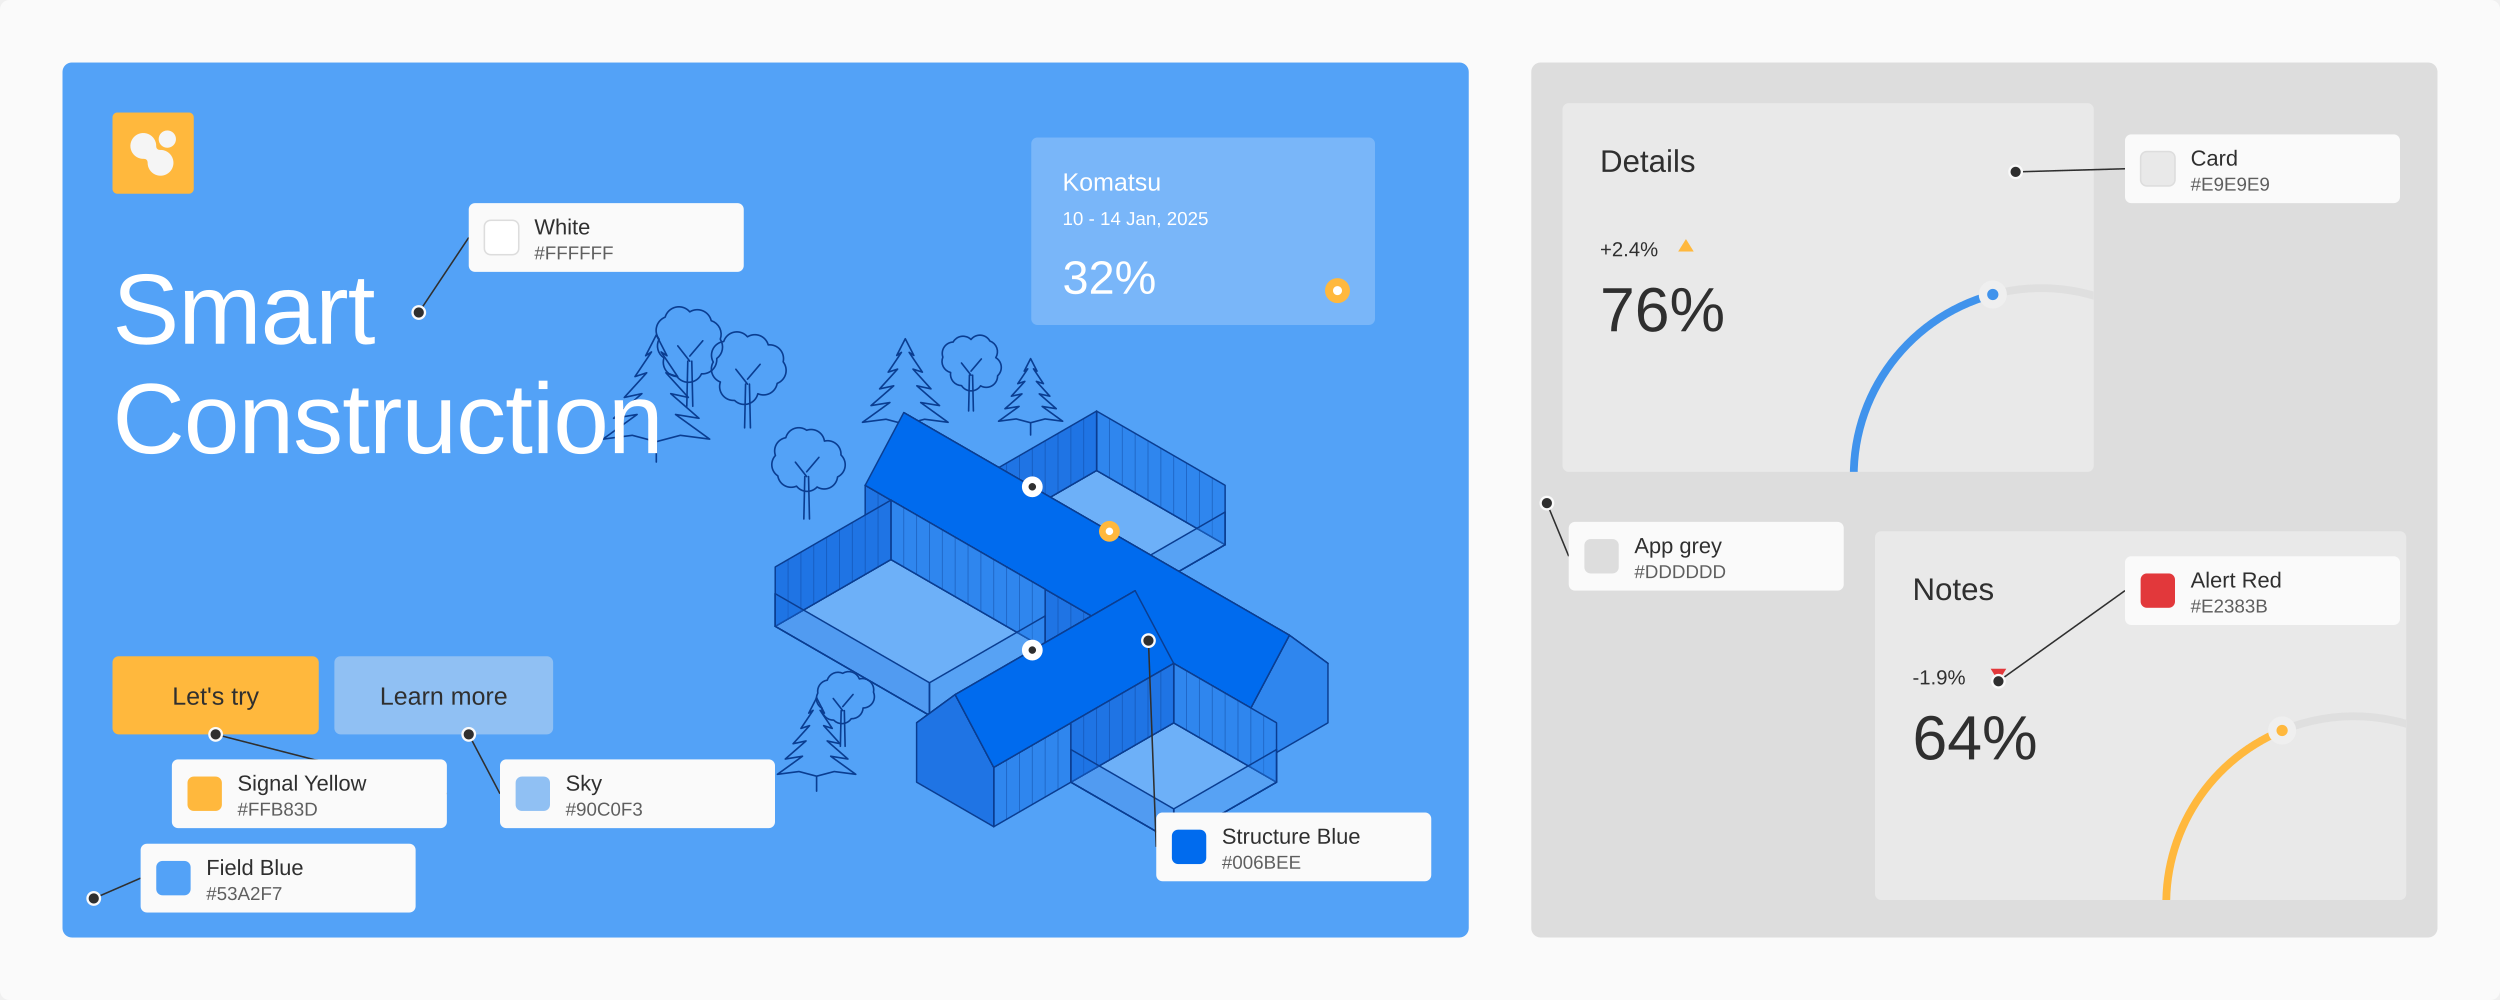
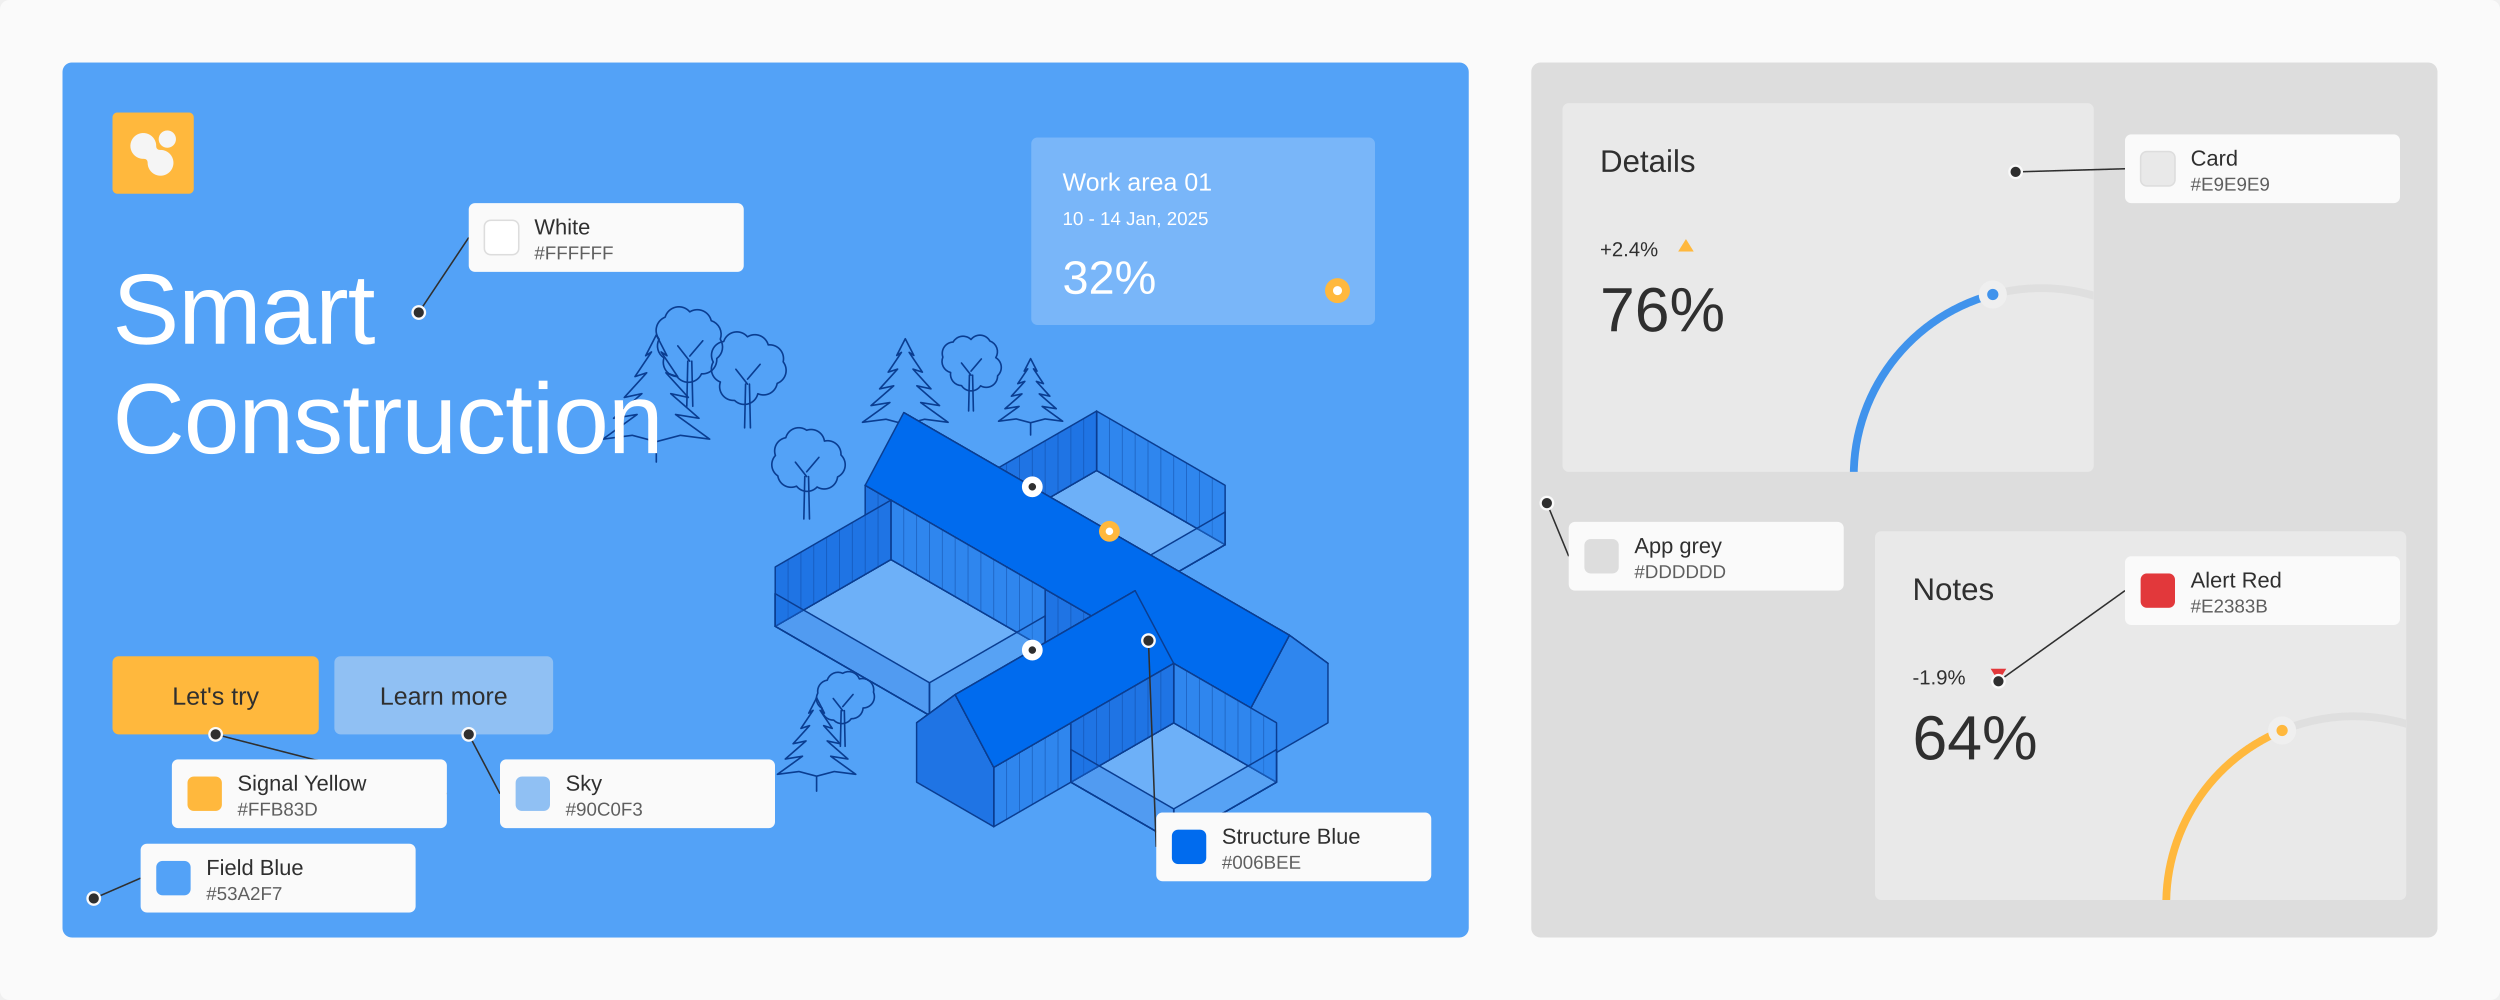
<svg xmlns="http://www.w3.org/2000/svg" viewBox="0 0 1600 640" data-export="color-in-use" role="img" aria-label="Colour in use: the landing hero on Field Blue and two app cards on the grey app background, each colour named with its hex" style="color:rgb(47, 47, 47);fill:rgb(0, 0, 0);stroke:none;stroke-width:1px;" width="1600" height="640">
  <rect width="1600" height="640" rx="6" fill="#FAFAFA" style="color:rgb(47, 47, 47);fill:rgb(250, 250, 250);stroke:none;stroke-width:1px;" />
  <g style="color:rgb(47, 47, 47);fill:rgb(0, 0, 0);stroke:none;stroke-width:1px;">
    <rect x="40" y="40" width="900" height="560" rx="6" fill="#53A2F7" style="color:rgb(47, 47, 47);fill:rgb(83, 162, 247);stroke:none;stroke-width:1px;" />
    <g transform="translate(420 170) scale(0.95)" style="color:rgb(47, 47, 47);fill:rgb(0, 0, 0);stroke:none;stroke-width:1px;">
      <g transform="translate(0 0)" opacity="1" style="color:rgb(47, 47, 47);fill:rgb(0, 0, 0);stroke:none;stroke-width:1px;">
        <path transform="translate(22.59 94.73)" d="M0 -63.59A9.63 9.63 0 0 1 14.44 -57.64A9.63 9.63 0 0 1 20.54 -45.15A9.63 9.63 0 0 1 18.17 -32.16A9.63 9.63 0 0 1 7.9 -21.84A9.63 9.63 0 0 1 -8.63 -20A9.63 9.63 0 0 1 -17.38 -32.58A9.63 9.63 0 0 1 -20.66 -45.16A9.63 9.63 0 0 1 -16.6 -60.01A9.63 9.63 0 0 1 0 -63.59M-2.02 0L-1.35 -30.35M2.02 0L1.35 -30.35M0 -30.35L-8.09 -40.67M0 -33.79L8.77 -44.11" fill="none" stroke="#0A3D91" stroke-width="1.1" stroke-linejoin="round" stroke-linecap="round" style="color:rgb(47, 47, 47);fill:none;stroke:rgb(10, 61, 145);stroke-width:1.1px;stroke-linecap:round;stroke-linejoin:round;" />
        <path transform="translate(212.05 97.88)" d="M0 -48.11A7.64 7.64 0 0 1 12.7 -47.1A7.64 7.64 0 0 1 16.68 -35.88A7.64 7.64 0 0 1 17.9 -23.67A7.64 7.64 0 0 1 6.44 -16.9A7.64 7.64 0 0 1 -6.38 -17.05A7.64 7.64 0 0 1 -13.74 -25.88A7.64 7.64 0 0 1 -18.95 -36.25A7.64 7.64 0 0 1 -12.05 -46.39A7.64 7.64 0 0 1 0 -48.11M-1.61 0L-1.07 -24.08M1.61 0L1.07 -24.08M0 -24.08L-6.42 -32.27M0 -26.81L6.96 -35" fill="none" stroke="#0A3D91" stroke-width="1.1" stroke-linejoin="round" stroke-linecap="round" style="color:rgb(47, 47, 47);fill:none;stroke:rgb(10, 61, 145);stroke-width:1.1px;stroke-linecap:round;stroke-linejoin:round;" />
        <path transform="translate(61.48 109.28)" d="M0 -61.32A9.34 9.34 0 0 1 13.96 -55.88A9.34 9.34 0 0 1 24.02 -44.47A9.34 9.34 0 0 1 19.99 -29.96A9.34 9.34 0 0 1 6.96 -22.98A9.34 9.34 0 0 1 -8.74 -18.49A9.34 9.34 0 0 1 -18.27 -30.87A9.34 9.34 0 0 1 -23.07 -44.32A9.34 9.34 0 0 1 -16.04 -58.16A9.34 9.34 0 0 1 0 -61.32M-1.96 0L-1.31 -29.45M1.96 0L1.31 -29.45M0 -29.45L-7.85 -39.46M0 -32.79L8.51 -42.8" fill="none" stroke="#0A3D91" stroke-width="1.1" stroke-linejoin="round" stroke-linecap="round" style="color:rgb(47, 47, 47);fill:none;stroke:rgb(10, 61, 145);stroke-width:1.1px;stroke-linecap:round;stroke-linejoin:round;" />
        <path transform="translate(252.2 114.08)" d="M0 -8.23L-9.72 -10.8L-21.6 -9.26L-7.78 -19.23L-17.28 -17.69L-5.83 -27.67L-12.96 -26.13L-3.89 -36.1L-8.64 -34.56L-1.94 -44.54L-4.32 -43L0 -51.43L4.32 -43L1.94 -44.54L8.64 -34.56L3.89 -36.1L12.96 -26.13L5.83 -27.67L17.28 -17.69L7.78 -19.23L21.6 -9.26L9.72 -10.8L0 -8.23M0 -8.23L0 0" fill="none" stroke="#0A3D91" stroke-width="1.1" stroke-linejoin="round" stroke-linecap="round" style="color:rgb(47, 47, 47);fill:none;stroke:rgb(10, 61, 145);stroke-width:1.1px;stroke-linecap:round;stroke-linejoin:round;" />
        <path transform="translate(167.77 117.91)" d="M0 -10.99L-12.98 -14.42L-28.84 -12.36L-10.38 -25.68L-23.07 -23.62L-7.79 -36.94L-17.3 -34.88L-5.19 -48.2L-11.53 -46.14L-2.6 -59.46L-5.77 -57.4L0 -68.66L5.77 -57.4L2.6 -59.46L11.53 -46.14L5.19 -48.2L17.3 -34.88L7.79 -36.94L23.07 -23.62L10.38 -25.68L28.84 -12.36L12.98 -14.42L0 -10.99M0 -10.99L0 0" fill="none" stroke="#0A3D91" stroke-width="1.1" stroke-linejoin="round" stroke-linecap="round" style="color:rgb(47, 47, 47);fill:none;stroke:rgb(10, 61, 145);stroke-width:1.1px;stroke-linecap:round;stroke-linejoin:round;" />
        <path transform="translate(0.04 132.3)" d="M0 -13.7L-16.18 -17.98L-35.96 -15.41L-12.95 -32.02L-28.77 -29.45L-9.71 -46.06L-21.58 -43.49L-6.47 -60.11L-14.38 -57.54L-3.24 -74.15L-7.19 -71.58L0 -85.62L7.19 -71.58L3.24 -74.15L14.38 -57.54L6.47 -60.11L21.58 -43.49L9.71 -46.06L28.77 -29.45L12.95 -32.02L35.96 -15.41L16.18 -17.98L0 -13.7M0 -13.7L0 0" fill="none" stroke="#0A3D91" stroke-width="1.1" stroke-linejoin="round" stroke-linecap="round" style="color:rgb(47, 47, 47);fill:none;stroke:rgb(10, 61, 145);stroke-width:1.1px;stroke-linecap:round;stroke-linejoin:round;" />
        <path transform="translate(101.33 170.66)" d="M0 -59.75A9.06 9.06 0 0 1 11.97 -52.46A9.06 9.06 0 0 1 23.11 -43.08A9.06 9.06 0 0 1 20.81 -28.28A9.06 9.06 0 0 1 7.04 -21.53A9.06 9.06 0 0 1 -6.82 -22.09A9.06 9.06 0 0 1 -19.43 -29.01A9.06 9.06 0 0 1 -21.04 -42.75A9.06 9.06 0 0 1 -14.05 -54.73A9.06 9.06 0 0 1 0 -59.75M-1.9 0L-1.27 -28.55M1.9 0L1.27 -28.55M0 -28.55L-7.61 -38.25M0 -31.78L8.25 -41.49" fill="none" stroke="#0A3D91" stroke-width="1.1" stroke-linejoin="round" stroke-linecap="round" style="color:rgb(47, 47, 47);fill:none;stroke:rgb(10, 61, 145);stroke-width:1.1px;stroke-linecap:round;stroke-linejoin:round;" />
        <path transform="translate(125.64 323.81)" d="M0 -49.15A7.62 7.62 0 0 1 11.2 -45.36A7.62 7.62 0 0 1 20.7 -36.44A7.62 7.62 0 0 1 13.7 -25.8A7.62 7.62 0 0 1 5.74 -18.58A7.62 7.62 0 0 1 -6.11 -17.64A7.62 7.62 0 0 1 -14.03 -25.63A7.62 7.62 0 0 1 -16.81 -35.81A7.62 7.62 0 0 1 -10.45 -44.54A7.62 7.62 0 0 1 0 -49.15M-1.6 0L-1.07 -24.01M1.6 0L1.07 -24.01M0 -24.01L-6.4 -32.18M0 -26.73L6.94 -34.9" fill="none" stroke="#0A3D91" stroke-width="1.1" stroke-linejoin="round" stroke-linecap="round" style="color:rgb(47, 47, 47);fill:none;stroke:rgb(10, 61, 145);stroke-width:1.1px;stroke-linecap:round;stroke-linejoin:round;" />
        <path transform="translate(108.02 354.01)" d="M0 -10.05L-11.87 -13.19L-26.39 -11.31L-9.5 -23.5L-21.11 -21.61L-7.12 -33.8L-15.83 -31.92L-4.75 -44.11L-10.56 -42.22L-2.37 -54.41L-5.28 -52.53L0 -62.83L5.28 -52.53L2.37 -54.41L10.56 -42.22L4.75 -44.11L15.83 -31.92L7.12 -33.8L21.11 -21.61L9.5 -23.5L26.39 -11.31L11.87 -13.19L0 -10.05M0 -10.05L0 0" fill="none" stroke="#0A3D91" stroke-width="1.1" stroke-linejoin="round" stroke-linecap="round" style="color:rgb(47, 47, 47);fill:none;stroke:rgb(10, 61, 145);stroke-width:1.1px;stroke-linecap:round;stroke-linejoin:round;" />
      </g>
      <g transform="translate(262 118)" style="color:rgb(47, 47, 47);fill:rgb(0, 0, 0);stroke:none;stroke-width:1px;">
        <g style="color:rgb(47, 47, 47);fill:rgb(0, 0, 0);stroke:none;stroke-width:1px;">
          <path d="M34.64 20L121.24 70L51.96 110L-34.64 60Z" fill="#6DB0F8" stroke="#0A3D91" stroke-width="1" stroke-linejoin="round" style="color:rgb(47, 47, 47);fill:rgb(109, 176, 248);stroke:rgb(10, 61, 145);stroke-width:1px;stroke-linejoin:round;" />
          <path d="M34.64 20L121.24 70L121.24 30L34.64 -20Z" fill="#2F86EE" stroke="#0A3D91" stroke-width="1" stroke-linejoin="round" style="color:rgb(47, 47, 47);fill:rgb(47, 134, 238);stroke:rgb(10, 61, 145);stroke-width:1px;stroke-linejoin:round;" />
          <path d="M34.64 20L-34.64 60L-34.64 20L34.64 -20Z" fill="#1F74E4" stroke="#0A3D91" stroke-width="1" stroke-linejoin="round" style="color:rgb(47, 47, 47);fill:rgb(31, 116, 228);stroke:rgb(10, 61, 145);stroke-width:1px;stroke-linejoin:round;" />
          <path d="M43.3 25L43.3 -15M51.96 30L51.96 -10M60.62 35L60.62 -5M69.28 40L69.28 0M77.94 45L77.94 5M86.6 50L86.6 10M95.26 55L95.26 15M103.92 60L103.92 20M112.58 65L112.58 25M25.98 25L25.98 -15M17.32 30L17.32 -10M8.66 35L8.66 -5M0 40L0 0M-8.66 45L-8.66 5M-17.32 50L-17.32 10M-25.98 55L-25.98 15" stroke="#0A3D91" stroke-width="0.6" opacity="0.45" fill="none" style="color:rgb(47, 47, 47);fill:none;stroke:rgb(10, 61, 145);stroke-width:0.6px;opacity:0.45;" />
          <path d="M121.24 70L51.96 110L51.96 88L121.24 48Z" fill="#2F86EE" fill-opacity="0.35" stroke="#0A3D91" stroke-width="1" stroke-linejoin="round" style="color:rgb(47, 47, 47);fill:rgb(47, 134, 238);fill-opacity:0.35;stroke:rgb(10, 61, 145);stroke-width:1px;stroke-linejoin:round;" />
          <path d="M-34.64 60L51.96 110L51.96 88L-34.64 38Z" fill="#1F74E4" fill-opacity="0.35" stroke="#0A3D91" stroke-width="1" stroke-linejoin="round" style="color:rgb(47, 47, 47);fill:rgb(31, 116, 228);fill-opacity:0.35;stroke:rgb(10, 61, 145);stroke-width:1px;stroke-linejoin:round;" />
        </g>
        <g style="color:rgb(47, 47, 47);fill:rgb(0, 0, 0);stroke:none;stroke-width:1px;">
          <path d="M-69.28 0L190.52 150L164.54 131L-95.26 -19Z" fill="#0A5ED0" stroke="#0A3D91" stroke-width="1" stroke-linejoin="round" style="color:rgb(47, 47, 47);fill:rgb(10, 94, 208);stroke:rgb(10, 61, 145);stroke-width:1px;stroke-linejoin:round;" />
          <path d="M-121.24 70L138.56 220L138.56 180L-121.24 30Z" fill="#1F74E4" stroke="#0A3D91" stroke-width="1" stroke-linejoin="round" style="color:rgb(47, 47, 47);fill:rgb(31, 116, 228);stroke:rgb(10, 61, 145);stroke-width:1px;stroke-linejoin:round;" />
          <path d="M-112.58 75L-112.58 35M-103.92 80L-103.92 40M-95.26 85L-95.26 45M-86.6 90L-86.6 50M-77.94 95L-77.94 55M-69.28 100L-69.28 60M-60.62 105L-60.62 65M-51.96 110L-51.96 70M-43.3 115L-43.3 75M-34.64 120L-34.64 80M-25.98 125L-25.98 85M-17.32 130L-17.32 90M-8.66 135L-8.66 95M0 140L0 100M8.66 145L8.66 105M17.32 150L17.32 110M25.98 155L25.98 115M34.64 160L34.64 120M43.3 165L43.3 125M51.96 170L51.96 130M60.62 175L60.62 135M69.28 180L69.28 140M77.94 185L77.94 145M86.6 190L86.6 150M95.26 195L95.26 155M103.92 200L103.92 160M112.58 205L112.58 165M121.24 210L121.24 170M129.9 215L129.9 175" stroke="#0A3D91" stroke-width="0.6" opacity="0.45" fill="none" style="color:rgb(47, 47, 47);fill:none;stroke:rgb(10, 61, 145);stroke-width:0.6px;opacity:0.45;" />
          <path d="M190.52 190L138.56 220L138.56 180L164.54 131L190.52 150Z" fill="#2F86EE" stroke="#0A3D91" stroke-width="1" stroke-linejoin="round" style="color:rgb(47, 47, 47);fill:rgb(47, 134, 238);stroke:rgb(10, 61, 145);stroke-width:1px;stroke-linejoin:round;" />
          <path d="M-121.24 30L138.56 180L164.54 131L-95.26 -19Z" fill="#006BEE" stroke="#0A3D91" stroke-width="1" stroke-linejoin="round" style="color:rgb(47, 47, 47);fill:rgb(0, 107, 238);stroke:rgb(10, 61, 145);stroke-width:1px;stroke-linejoin:round;" />
        </g>
        <g style="color:rgb(47, 47, 47);fill:rgb(0, 0, 0);stroke:none;stroke-width:1px;">
          <path d="M-103.92 80L0 140L-77.94 185L-181.86 125Z" fill="#6DB0F8" stroke="#0A3D91" stroke-width="1" stroke-linejoin="round" style="color:rgb(47, 47, 47);fill:rgb(109, 176, 248);stroke:rgb(10, 61, 145);stroke-width:1px;stroke-linejoin:round;" />
          <path d="M-103.92 80L0 140L0 100L-103.92 40Z" fill="#2F86EE" stroke="#0A3D91" stroke-width="1" stroke-linejoin="round" style="color:rgb(47, 47, 47);fill:rgb(47, 134, 238);stroke:rgb(10, 61, 145);stroke-width:1px;stroke-linejoin:round;" />
          <path d="M-103.92 80L-181.86 125L-181.86 85L-103.92 40Z" fill="#1F74E4" stroke="#0A3D91" stroke-width="1" stroke-linejoin="round" style="color:rgb(47, 47, 47);fill:rgb(31, 116, 228);stroke:rgb(10, 61, 145);stroke-width:1px;stroke-linejoin:round;" />
          <path d="M-95.26 85L-95.26 45M-86.6 90L-86.6 50M-77.94 95L-77.94 55M-69.28 100L-69.28 60M-60.62 105L-60.62 65M-51.96 110L-51.96 70M-43.3 115L-43.3 75M-34.64 120L-34.64 80M-25.98 125L-25.98 85M-17.32 130L-17.32 90M-8.66 135L-8.66 95M-112.58 85L-112.58 45M-121.24 90L-121.24 50M-129.9 95L-129.9 55M-138.56 100L-138.56 60M-147.22 105L-147.22 65M-155.88 110L-155.88 70M-164.54 115L-164.54 75M-173.2 120L-173.2 80" stroke="#0A3D91" stroke-width="0.6" opacity="0.45" fill="none" style="color:rgb(47, 47, 47);fill:none;stroke:rgb(10, 61, 145);stroke-width:0.6px;opacity:0.45;" />
          <path d="M0 140L-77.94 185L-77.94 163L0 118Z" fill="#2F86EE" fill-opacity="0.35" stroke="#0A3D91" stroke-width="1" stroke-linejoin="round" style="color:rgb(47, 47, 47);fill:rgb(47, 134, 238);fill-opacity:0.35;stroke:rgb(10, 61, 145);stroke-width:1px;stroke-linejoin:round;" />
          <path d="M-181.86 125L-77.94 185L-77.94 163L-181.86 103Z" fill="#1F74E4" fill-opacity="0.35" stroke="#0A3D91" stroke-width="1" stroke-linejoin="round" style="color:rgb(47, 47, 47);fill:rgb(31, 116, 228);fill-opacity:0.35;stroke:rgb(10, 61, 145);stroke-width:1px;stroke-linejoin:round;" />
        </g>
        <g style="color:rgb(47, 47, 47);fill:rgb(0, 0, 0);stroke:none;stroke-width:1px;">
          <path d="M34.64 120L-86.6 190L-60.62 171L60.62 101Z" fill="#0A5ED0" stroke="#0A3D91" stroke-width="1" stroke-linejoin="round" style="color:rgb(47, 47, 47);fill:rgb(10, 94, 208);stroke:rgb(10, 61, 145);stroke-width:1px;stroke-linejoin:round;" />
          <path d="M86.6 190L-34.64 260L-34.64 220L86.6 150Z" fill="#2F86EE" stroke="#0A3D91" stroke-width="1" stroke-linejoin="round" style="color:rgb(47, 47, 47);fill:rgb(47, 134, 238);stroke:rgb(10, 61, 145);stroke-width:1px;stroke-linejoin:round;" />
          <path d="M77.94 195L77.94 155M69.28 200L69.28 160M60.62 205L60.62 165M51.96 210L51.96 170M43.3 215L43.3 175M34.64 220L34.64 180M25.98 225L25.98 185M17.32 230L17.32 190M8.66 235L8.66 195M0 240L0 200M-8.66 245L-8.66 205M-17.32 250L-17.32 210M-25.98 255L-25.98 215" stroke="#0A3D91" stroke-width="0.6" opacity="0.45" fill="none" style="color:rgb(47, 47, 47);fill:none;stroke:rgb(10, 61, 145);stroke-width:0.6px;opacity:0.45;" />
          <path d="M-86.6 230L-34.64 260L-34.64 220L-60.62 171L-86.6 190Z" fill="#1F74E4" stroke="#0A3D91" stroke-width="1" stroke-linejoin="round" style="color:rgb(47, 47, 47);fill:rgb(31, 116, 228);stroke:rgb(10, 61, 145);stroke-width:1px;stroke-linejoin:round;" />
          <path d="M86.6 150L-34.64 220L-60.62 171L60.62 101Z" fill="#006BEE" stroke="#0A3D91" stroke-width="1" stroke-linejoin="round" style="color:rgb(47, 47, 47);fill:rgb(0, 107, 238);stroke:rgb(10, 61, 145);stroke-width:1px;stroke-linejoin:round;" />
        </g>
        <g style="color:rgb(47, 47, 47);fill:rgb(0, 0, 0);stroke:none;stroke-width:1px;">
          <path d="M86.6 190L155.88 230L86.6 270L17.32 230Z" fill="#6DB0F8" stroke="#0A3D91" stroke-width="1" stroke-linejoin="round" style="color:rgb(47, 47, 47);fill:rgb(109, 176, 248);stroke:rgb(10, 61, 145);stroke-width:1px;stroke-linejoin:round;" />
          <path d="M86.6 190L155.88 230L155.88 190L86.6 150Z" fill="#2F86EE" stroke="#0A3D91" stroke-width="1" stroke-linejoin="round" style="color:rgb(47, 47, 47);fill:rgb(47, 134, 238);stroke:rgb(10, 61, 145);stroke-width:1px;stroke-linejoin:round;" />
          <path d="M86.6 190L17.32 230L17.32 190L86.6 150Z" fill="#1F74E4" stroke="#0A3D91" stroke-width="1" stroke-linejoin="round" style="color:rgb(47, 47, 47);fill:rgb(31, 116, 228);stroke:rgb(10, 61, 145);stroke-width:1px;stroke-linejoin:round;" />
          <path d="M95.26 195L95.26 155M103.92 200L103.92 160M112.58 205L112.58 165M121.24 210L121.24 170M129.9 215L129.9 175M138.56 220L138.56 180M147.22 225L147.22 185M77.94 195L77.94 155M69.28 200L69.28 160M60.62 205L60.62 165M51.96 210L51.96 170M43.3 215L43.3 175M34.64 220L34.64 180M25.98 225L25.98 185" stroke="#0A3D91" stroke-width="0.6" opacity="0.45" fill="none" style="color:rgb(47, 47, 47);fill:none;stroke:rgb(10, 61, 145);stroke-width:0.6px;opacity:0.45;" />
          <path d="M155.88 230L86.6 270L86.6 248L155.88 208Z" fill="#2F86EE" fill-opacity="0.35" stroke="#0A3D91" stroke-width="1" stroke-linejoin="round" style="color:rgb(47, 47, 47);fill:rgb(47, 134, 238);fill-opacity:0.35;stroke:rgb(10, 61, 145);stroke-width:1px;stroke-linejoin:round;" />
          <path d="M17.32 230L86.6 270L86.6 248L17.32 208Z" fill="#1F74E4" fill-opacity="0.35" stroke="#0A3D91" stroke-width="1" stroke-linejoin="round" style="color:rgb(47, 47, 47);fill:rgb(31, 116, 228);fill-opacity:0.35;stroke:rgb(10, 61, 145);stroke-width:1px;stroke-linejoin:round;" />
        </g>
        <g transform="translate(-8.66 31)" style="color:rgb(47, 47, 47);fill:rgb(0, 0, 0);stroke:none;stroke-width:1px;">
          <circle r="7" fill="#FFFFFF" style="color:rgb(47, 47, 47);fill:rgb(255, 255, 255);stroke:none;stroke-width:1px;" />
          <circle r="2.52" fill="#2F2F2F" style="color:rgb(47, 47, 47);fill:rgb(47, 47, 47);stroke:none;stroke-width:1px;" />
        </g>
        <g transform="translate(-8.66 141)" style="color:rgb(47, 47, 47);fill:rgb(0, 0, 0);stroke:none;stroke-width:1px;">
          <circle r="7" fill="#FFFFFF" style="color:rgb(47, 47, 47);fill:rgb(255, 255, 255);stroke:none;stroke-width:1px;" />
          <circle r="2.52" fill="#2F2F2F" style="color:rgb(47, 47, 47);fill:rgb(47, 47, 47);stroke:none;stroke-width:1px;" />
        </g>
        <g transform="translate(43.3 61)" style="color:rgb(47, 47, 47);fill:rgb(0, 0, 0);stroke:none;stroke-width:1px;">
          <circle r="7" fill="#FFB83D" style="color:rgb(47, 47, 47);fill:rgb(255, 184, 61);stroke:none;stroke-width:1px;" />
          <circle r="2.52" fill="#FFFFFF" style="color:rgb(47, 47, 47);fill:rgb(255, 255, 255);stroke:none;stroke-width:1px;" />
        </g>
      </g>
    </g>
    <g transform="translate(72 72) scale(0.52)" style="color:rgb(47, 47, 47);fill:rgb(0, 0, 0);stroke:none;stroke-width:1px;">
      <rect width="100" height="100" rx="6" fill="#FFB83D" style="color:rgb(47, 47, 47);fill:rgb(255, 184, 61);stroke:none;stroke-width:1px;" />
      <g transform="translate(22 22) scale(0.56)" fill="#F5F5F5" style="color:rgb(47, 47, 47);fill:rgb(245, 245, 245);stroke:none;stroke-width:1px;">
        <path d="M56.79 35.02A7.7 7.7 0 0 0 64.87 42.94A28.4 28.4 0 1 1 37.91 70.48A7.7 7.7 0 0 0 29.83 62.56A28.4 28.4 0 1 1 56.79 35.02Z" style="color:rgb(47, 47, 47);fill:rgb(245, 245, 245);stroke:none;stroke-width:1px;" />
        <circle cx="81.2" cy="19.2" r="19" style="color:rgb(47, 47, 47);fill:rgb(245, 245, 245);stroke:none;stroke-width:1px;" />
      </g>
    </g>
    <text x="72" y="220" font-size="64" font-weight="300" fill="#FFFFFF" letter-spacing="-0.6" style="color:rgb(47, 47, 47);fill:rgb(255, 255, 255);stroke:none;stroke-width:1px;font-family:Urbanist, 'Helvetica Neue', Arial, system-ui, sans-serif;font-size:64px;font-weight:300;letter-spacing:-0.6px;">Smart</text>
    <text x="72" y="290" font-size="64" font-weight="300" fill="#FFFFFF" letter-spacing="-0.6" style="color:rgb(47, 47, 47);fill:rgb(255, 255, 255);stroke:none;stroke-width:1px;font-family:Urbanist, 'Helvetica Neue', Arial, system-ui, sans-serif;font-size:64px;font-weight:300;letter-spacing:-0.6px;">Construction</text>
    <rect x="72" y="420" width="132" height="50" rx="4" fill="#FFB83D" style="color:rgb(47, 47, 47);fill:rgb(255, 184, 61);stroke:none;stroke-width:1px;" />
    <text x="138" y="451" text-anchor="middle" font-size="16" font-weight="400" fill="#2F2F2F" style="color:rgb(47, 47, 47);fill:rgb(47, 47, 47);stroke:none;stroke-width:1px;font-family:Urbanist, 'Helvetica Neue', Arial, system-ui, sans-serif;font-size:16px;font-weight:400;text-anchor:middle;">Let's try</text>
    <rect x="214" y="420" width="140" height="50" rx="4" fill="#90C0F3" style="color:rgb(47, 47, 47);fill:rgb(144, 192, 243);stroke:none;stroke-width:1px;" />
    <text x="284" y="451" text-anchor="middle" font-size="16" font-weight="400" fill="#2F2F2F" style="color:rgb(47, 47, 47);fill:rgb(47, 47, 47);stroke:none;stroke-width:1px;font-family:Urbanist, 'Helvetica Neue', Arial, system-ui, sans-serif;font-size:16px;font-weight:400;text-anchor:middle;">Learn more</text>
    <g style="color:rgb(47, 47, 47);fill:rgb(0, 0, 0);stroke:none;stroke-width:1px;">
      <rect x="660" y="88" width="220" height="120" rx="4" fill="#FFFFFF" opacity="0.22" style="color:rgb(47, 47, 47);fill:rgb(255, 255, 255);stroke:none;stroke-width:1px;opacity:0.22;" />
-       <text x="680" y="122" font-size="16" font-weight="500" fill="#FFFFFF" style="color:rgb(47, 47, 47);fill:rgb(255, 255, 255);stroke:none;stroke-width:1px;font-family:Urbanist, 'Helvetica Neue', Arial, system-ui, sans-serif;font-size:16px;font-weight:500;">Komatsu</text>
+       <text x="680" y="122" font-size="16" font-weight="500" fill="#FFFFFF" style="color:rgb(47, 47, 47);fill:rgb(255, 255, 255);stroke:none;stroke-width:1px;font-family:Urbanist, 'Helvetica Neue', Arial, system-ui, sans-serif;font-size:16px;font-weight:500;">Work area 01</text>
      <text x="680" y="144" font-size="12" font-weight="400" fill="#FFFFFF" style="color:rgb(47, 47, 47);fill:rgb(255, 255, 255);stroke:none;stroke-width:1px;font-family:Urbanist, 'Helvetica Neue', Arial, system-ui, sans-serif;font-size:12px;font-weight:400;">10 - 14 Jan, 2025</text>
      <text x="680" y="188" font-size="30" font-weight="300" fill="#FFFFFF" style="color:rgb(47, 47, 47);fill:rgb(255, 255, 255);stroke:none;stroke-width:1px;font-family:Urbanist, 'Helvetica Neue', Arial, system-ui, sans-serif;font-size:30px;font-weight:300;">32%</text>
      <g transform="translate(856 186)" style="color:rgb(47, 47, 47);fill:rgb(0, 0, 0);stroke:none;stroke-width:1px;">
        <circle r="8" fill="#FFB83D" style="color:rgb(47, 47, 47);fill:rgb(255, 184, 61);stroke:none;stroke-width:1px;" />
        <circle r="2.88" fill="#FFFFFF" style="color:rgb(47, 47, 47);fill:rgb(255, 255, 255);stroke:none;stroke-width:1px;" />
      </g>
    </g>
  </g>
  <rect x="980" y="40" width="580" height="560" rx="6" fill="#DDDDDD" style="color:rgb(47, 47, 47);fill:rgb(221, 221, 221);stroke:none;stroke-width:1px;" />
  <g transform="translate(1000 66)" style="color:rgb(47, 47, 47);fill:rgb(0, 0, 0);stroke:none;stroke-width:1px;">
    <clipPath id="color-inuse-details" style="color:rgb(47, 47, 47);fill:rgb(0, 0, 0);stroke:none;stroke-width:1px;">
      <rect width="340" height="236" rx="4" style="color:rgb(47, 47, 47);fill:rgb(0, 0, 0);stroke:none;stroke-width:1px;" />
    </clipPath>
    <rect width="340" height="236" rx="4" fill="#E9E9E9" style="color:rgb(47, 47, 47);fill:rgb(233, 233, 233);stroke:none;stroke-width:1px;" />
    <text x="24" y="44" font-size="20" font-weight="500" fill="#2F2F2F" style="color:rgb(47, 47, 47);fill:rgb(47, 47, 47);stroke:none;stroke-width:1px;font-family:Urbanist, 'Helvetica Neue', Arial, system-ui, sans-serif;font-size:20px;font-weight:500;">Details</text>
    <text x="24" y="98" font-size="13" font-weight="400" fill="#2F2F2F" style="color:rgb(47, 47, 47);fill:rgb(47, 47, 47);stroke:none;stroke-width:1px;font-family:Urbanist, 'Helvetica Neue', Arial, system-ui, sans-serif;font-size:13px;font-weight:400;">+2.4%</text>
    <path d="M74 95l5 -8l5 8z" fill="#FFB83D" style="color:rgb(47, 47, 47);fill:rgb(255, 184, 61);stroke:none;stroke-width:1px;" />
    <text x="24" y="146" font-size="40" font-weight="300" fill="#2F2F2F" style="color:rgb(47, 47, 47);fill:rgb(47, 47, 47);stroke:none;stroke-width:1px;font-family:Urbanist, 'Helvetica Neue', Arial, system-ui, sans-serif;font-size:40px;font-weight:300;">76%</text>
    <g clip-path="url(#color-inuse-details)" style="color:rgb(47, 47, 47);fill:rgb(0, 0, 0);stroke:none;stroke-width:1px;clip-path:url(#color-inuse-details);">
      <g transform="translate(0 0)" fill="none" stroke-linecap="round" style="color:rgb(47, 47, 47);fill:none;stroke:none;stroke-width:1px;stroke-linecap:round;">
        <path d="M275.39 122.48A120 120 0 0 1 362.74 132.45" stroke="#DFDFDF" stroke-width="5" style="color:rgb(47, 47, 47);fill:none;stroke:rgb(223, 223, 223);stroke-width:5px;stroke-linecap:round;" />
        <path d="M187.06 250.94A120 120 0 0 1 275.39 122.48" stroke="#4093EC" stroke-width="5" style="color:rgb(47, 47, 47);fill:none;stroke:rgb(64, 147, 236);stroke-width:5px;stroke-linecap:round;stroke-dasharray:169.7px;" stroke-dasharray="169.7" />
        <circle cx="275.39" cy="122.48" r="9" fill="#EFEFEF" stroke="none" style="color:rgb(47, 47, 47);fill:rgb(239, 239, 239);stroke:none;stroke-width:1px;stroke-linecap:round;" />
        <circle cx="275.39" cy="122.48" r="3.6" fill="#4093EC" stroke="none" style="color:rgb(47, 47, 47);fill:rgb(64, 147, 236);stroke:none;stroke-width:1px;stroke-linecap:round;" />
      </g>
    </g>
  </g>
  <g transform="translate(1200 340)" style="color:rgb(47, 47, 47);fill:rgb(0, 0, 0);stroke:none;stroke-width:1px;">
    <clipPath id="color-inuse-notes" style="color:rgb(47, 47, 47);fill:rgb(0, 0, 0);stroke:none;stroke-width:1px;">
      <rect width="340" height="236" rx="4" style="color:rgb(47, 47, 47);fill:rgb(0, 0, 0);stroke:none;stroke-width:1px;" />
    </clipPath>
    <rect width="340" height="236" rx="4" fill="#E9E9E9" style="color:rgb(47, 47, 47);fill:rgb(233, 233, 233);stroke:none;stroke-width:1px;" />
    <text x="24" y="44" font-size="20" font-weight="500" fill="#2F2F2F" style="color:rgb(47, 47, 47);fill:rgb(47, 47, 47);stroke:none;stroke-width:1px;font-family:Urbanist, 'Helvetica Neue', Arial, system-ui, sans-serif;font-size:20px;font-weight:500;">Notes</text>
    <text x="24" y="98" font-size="13" font-weight="400" fill="#2F2F2F" style="color:rgb(47, 47, 47);fill:rgb(47, 47, 47);stroke:none;stroke-width:1px;font-family:Urbanist, 'Helvetica Neue', Arial, system-ui, sans-serif;font-size:13px;font-weight:400;">-1.9%</text>
    <path d="M74 88l5 8l5 -8z" fill="#E2383B" style="color:rgb(47, 47, 47);fill:rgb(226, 56, 59);stroke:none;stroke-width:1px;" />
    <text x="24" y="146" font-size="40" font-weight="300" fill="#2F2F2F" style="color:rgb(47, 47, 47);fill:rgb(47, 47, 47);stroke:none;stroke-width:1px;font-family:Urbanist, 'Helvetica Neue', Arial, system-ui, sans-serif;font-size:40px;font-weight:300;">64%</text>
    <g clip-path="url(#color-inuse-notes)" style="color:rgb(47, 47, 47);fill:rgb(0, 0, 0);stroke:none;stroke-width:1px;clip-path:url(#color-inuse-notes);">
      <g transform="translate(0 0)" fill="none" stroke-linecap="round" style="color:rgb(47, 47, 47);fill:none;stroke:none;stroke-width:1px;stroke-linecap:round;">
        <path d="M260.55 127.51A120 120 0 0 1 362.74 132.45" stroke="#DFDFDF" stroke-width="5" style="color:rgb(47, 47, 47);fill:none;stroke:rgb(223, 223, 223);stroke-width:5px;stroke-linecap:round;" />
        <path d="M187.06 250.94A120 120 0 0 1 260.55 127.51" stroke="#FFB83D" stroke-width="5" style="color:rgb(47, 47, 47);fill:none;stroke:rgb(255, 184, 61);stroke-width:5px;stroke-linecap:round;stroke-dasharray:154.01px;" stroke-dasharray="154.01" />
        <circle cx="260.55" cy="127.51" r="9" fill="#EFEFEF" stroke="none" style="color:rgb(47, 47, 47);fill:rgb(239, 239, 239);stroke:none;stroke-width:1px;stroke-linecap:round;" />
        <circle cx="260.55" cy="127.51" r="3.6" fill="#FFB83D" stroke="none" style="color:rgb(47, 47, 47);fill:rgb(255, 184, 61);stroke:none;stroke-width:1px;stroke-linecap:round;" />
      </g>
    </g>
  </g>
  <g style="color:rgb(47, 47, 47);fill:rgb(0, 0, 0);stroke:none;stroke-width:1px;">
    <path d="M60 575L90 562" stroke="#2F2F2F" stroke-width="1" fill="none" style="color:rgb(47, 47, 47);fill:none;stroke:rgb(47, 47, 47);stroke-width:1px;" />
    <circle cx="60" cy="575" r="4" fill="#2F2F2F" stroke="#FAFAFA" stroke-width="1.5" style="color:rgb(47, 47, 47);fill:rgb(47, 47, 47);stroke:rgb(250, 250, 250);stroke-width:1.5px;" />
    <rect x="90" y="540" width="176" height="44" rx="4" fill="#FAFAFA" style="color:rgb(47, 47, 47);fill:rgb(250, 250, 250);stroke:none;stroke-width:1px;" />
    <rect x="100" y="551" width="22" height="22" rx="4" fill="#53A2F7" stroke="none" style="color:rgb(47, 47, 47);fill:rgb(83, 162, 247);stroke:none;stroke-width:1px;" />
    <text x="132" y="560" font-size="14" font-weight="500" fill="#2F2F2F" style="color:rgb(47, 47, 47);fill:rgb(47, 47, 47);stroke:none;stroke-width:1px;font-family:Urbanist, 'Helvetica Neue', Arial, system-ui, sans-serif;font-size:14px;font-weight:500;">Field Blue</text>
    <text x="132" y="576" font-size="12" font-weight="400" fill="#5E5E5E" style="color:rgb(47, 47, 47);fill:rgb(94, 94, 94);stroke:none;stroke-width:1px;font-family:Urbanist, 'Helvetica Neue', Arial, system-ui, sans-serif;font-size:12px;font-weight:400;">#53A2F7</text>
  </g>
  <g style="color:rgb(47, 47, 47);fill:rgb(0, 0, 0);stroke:none;stroke-width:1px;">
    <path d="M138 470L286 508" stroke="#2F2F2F" stroke-width="1" fill="none" style="color:rgb(47, 47, 47);fill:none;stroke:rgb(47, 47, 47);stroke-width:1px;" />
    <circle cx="138" cy="470" r="4" fill="#2F2F2F" stroke="#FAFAFA" stroke-width="1.5" style="color:rgb(47, 47, 47);fill:rgb(47, 47, 47);stroke:rgb(250, 250, 250);stroke-width:1.5px;" />
    <rect x="110" y="486" width="176" height="44" rx="4" fill="#FAFAFA" style="color:rgb(47, 47, 47);fill:rgb(250, 250, 250);stroke:none;stroke-width:1px;" />
    <rect x="120" y="497" width="22" height="22" rx="4" fill="#FFB83D" stroke="none" style="color:rgb(47, 47, 47);fill:rgb(255, 184, 61);stroke:none;stroke-width:1px;" />
    <text x="152" y="506" font-size="14" font-weight="500" fill="#2F2F2F" style="color:rgb(47, 47, 47);fill:rgb(47, 47, 47);stroke:none;stroke-width:1px;font-family:Urbanist, 'Helvetica Neue', Arial, system-ui, sans-serif;font-size:14px;font-weight:500;">Signal Yellow</text>
    <text x="152" y="522" font-size="12" font-weight="400" fill="#5E5E5E" style="color:rgb(47, 47, 47);fill:rgb(94, 94, 94);stroke:none;stroke-width:1px;font-family:Urbanist, 'Helvetica Neue', Arial, system-ui, sans-serif;font-size:12px;font-weight:400;">#FFB83D</text>
  </g>
  <g style="color:rgb(47, 47, 47);fill:rgb(0, 0, 0);stroke:none;stroke-width:1px;">
    <path d="M300 470L320 508" stroke="#2F2F2F" stroke-width="1" fill="none" style="color:rgb(47, 47, 47);fill:none;stroke:rgb(47, 47, 47);stroke-width:1px;" />
    <circle cx="300" cy="470" r="4" fill="#2F2F2F" stroke="#FAFAFA" stroke-width="1.5" style="color:rgb(47, 47, 47);fill:rgb(47, 47, 47);stroke:rgb(250, 250, 250);stroke-width:1.5px;" />
    <rect x="320" y="486" width="176" height="44" rx="4" fill="#FAFAFA" style="color:rgb(47, 47, 47);fill:rgb(250, 250, 250);stroke:none;stroke-width:1px;" />
    <rect x="330" y="497" width="22" height="22" rx="4" fill="#90C0F3" stroke="none" style="color:rgb(47, 47, 47);fill:rgb(144, 192, 243);stroke:none;stroke-width:1px;" />
    <text x="362" y="506" font-size="14" font-weight="500" fill="#2F2F2F" style="color:rgb(47, 47, 47);fill:rgb(47, 47, 47);stroke:none;stroke-width:1px;font-family:Urbanist, 'Helvetica Neue', Arial, system-ui, sans-serif;font-size:14px;font-weight:500;">Sky</text>
    <text x="362" y="522" font-size="12" font-weight="400" fill="#5E5E5E" style="color:rgb(47, 47, 47);fill:rgb(94, 94, 94);stroke:none;stroke-width:1px;font-family:Urbanist, 'Helvetica Neue', Arial, system-ui, sans-serif;font-size:12px;font-weight:400;">#90C0F3</text>
  </g>
  <g style="color:rgb(47, 47, 47);fill:rgb(0, 0, 0);stroke:none;stroke-width:1px;">
    <path d="M268 200L300 152" stroke="#2F2F2F" stroke-width="1" fill="none" style="color:rgb(47, 47, 47);fill:none;stroke:rgb(47, 47, 47);stroke-width:1px;" />
    <circle cx="268" cy="200" r="4" fill="#2F2F2F" stroke="#FAFAFA" stroke-width="1.5" style="color:rgb(47, 47, 47);fill:rgb(47, 47, 47);stroke:rgb(250, 250, 250);stroke-width:1.5px;" />
    <rect x="300" y="130" width="176" height="44" rx="4" fill="#FAFAFA" style="color:rgb(47, 47, 47);fill:rgb(250, 250, 250);stroke:none;stroke-width:1px;" />
    <rect x="310" y="141" width="22" height="22" rx="4" fill="#FFFFFF" stroke="#DDDDDD" style="color:rgb(47, 47, 47);fill:rgb(255, 255, 255);stroke:rgb(221, 221, 221);stroke-width:1px;" />
    <text x="342" y="150" font-size="14" font-weight="500" fill="#2F2F2F" style="color:rgb(47, 47, 47);fill:rgb(47, 47, 47);stroke:none;stroke-width:1px;font-family:Urbanist, 'Helvetica Neue', Arial, system-ui, sans-serif;font-size:14px;font-weight:500;">White</text>
    <text x="342" y="166" font-size="12" font-weight="400" fill="#5E5E5E" style="color:rgb(47, 47, 47);fill:rgb(94, 94, 94);stroke:none;stroke-width:1px;font-family:Urbanist, 'Helvetica Neue', Arial, system-ui, sans-serif;font-size:12px;font-weight:400;">#FFFFFF</text>
  </g>
  <g style="color:rgb(47, 47, 47);fill:rgb(0, 0, 0);stroke:none;stroke-width:1px;">
    <path d="M735 410L740 542" stroke="#2F2F2F" stroke-width="1" fill="none" style="color:rgb(47, 47, 47);fill:none;stroke:rgb(47, 47, 47);stroke-width:1px;" />
    <circle cx="735" cy="410" r="4" fill="#2F2F2F" stroke="#FAFAFA" stroke-width="1.5" style="color:rgb(47, 47, 47);fill:rgb(47, 47, 47);stroke:rgb(250, 250, 250);stroke-width:1.5px;" />
    <rect x="740" y="520" width="176" height="44" rx="4" fill="#FAFAFA" style="color:rgb(47, 47, 47);fill:rgb(250, 250, 250);stroke:none;stroke-width:1px;" />
    <rect x="750" y="531" width="22" height="22" rx="4" fill="#006BEE" stroke="none" style="color:rgb(47, 47, 47);fill:rgb(0, 107, 238);stroke:none;stroke-width:1px;" />
    <text x="782" y="540" font-size="14" font-weight="500" fill="#2F2F2F" style="color:rgb(47, 47, 47);fill:rgb(47, 47, 47);stroke:none;stroke-width:1px;font-family:Urbanist, 'Helvetica Neue', Arial, system-ui, sans-serif;font-size:14px;font-weight:500;">Structure Blue</text>
    <text x="782" y="556" font-size="12" font-weight="400" fill="#5E5E5E" style="color:rgb(47, 47, 47);fill:rgb(94, 94, 94);stroke:none;stroke-width:1px;font-family:Urbanist, 'Helvetica Neue', Arial, system-ui, sans-serif;font-size:12px;font-weight:400;">#006BEE</text>
  </g>
  <g style="color:rgb(47, 47, 47);fill:rgb(0, 0, 0);stroke:none;stroke-width:1px;">
    <path d="M1290 110L1360 108" stroke="#2F2F2F" stroke-width="1" fill="none" style="color:rgb(47, 47, 47);fill:none;stroke:rgb(47, 47, 47);stroke-width:1px;" />
    <circle cx="1290" cy="110" r="4" fill="#2F2F2F" stroke="#FAFAFA" stroke-width="1.5" style="color:rgb(47, 47, 47);fill:rgb(47, 47, 47);stroke:rgb(250, 250, 250);stroke-width:1.5px;" />
    <rect x="1360" y="86" width="176" height="44" rx="4" fill="#FAFAFA" style="color:rgb(47, 47, 47);fill:rgb(250, 250, 250);stroke:none;stroke-width:1px;" />
    <rect x="1370" y="97" width="22" height="22" rx="4" fill="#E9E9E9" stroke="#DDDDDD" style="color:rgb(47, 47, 47);fill:rgb(233, 233, 233);stroke:rgb(221, 221, 221);stroke-width:1px;" />
    <text x="1402" y="106" font-size="14" font-weight="500" fill="#2F2F2F" style="color:rgb(47, 47, 47);fill:rgb(47, 47, 47);stroke:none;stroke-width:1px;font-family:Urbanist, 'Helvetica Neue', Arial, system-ui, sans-serif;font-size:14px;font-weight:500;">Card</text>
    <text x="1402" y="122" font-size="12" font-weight="400" fill="#5E5E5E" style="color:rgb(47, 47, 47);fill:rgb(94, 94, 94);stroke:none;stroke-width:1px;font-family:Urbanist, 'Helvetica Neue', Arial, system-ui, sans-serif;font-size:12px;font-weight:400;">#E9E9E9</text>
  </g>
  <g style="color:rgb(47, 47, 47);fill:rgb(0, 0, 0);stroke:none;stroke-width:1px;">
    <path d="M1279 436L1360 378" stroke="#2F2F2F" stroke-width="1" fill="none" style="color:rgb(47, 47, 47);fill:none;stroke:rgb(47, 47, 47);stroke-width:1px;" />
    <circle cx="1279" cy="436" r="4" fill="#2F2F2F" stroke="#FAFAFA" stroke-width="1.5" style="color:rgb(47, 47, 47);fill:rgb(47, 47, 47);stroke:rgb(250, 250, 250);stroke-width:1.5px;" />
    <rect x="1360" y="356" width="176" height="44" rx="4" fill="#FAFAFA" style="color:rgb(47, 47, 47);fill:rgb(250, 250, 250);stroke:none;stroke-width:1px;" />
    <rect x="1370" y="367" width="22" height="22" rx="4" fill="#E2383B" stroke="none" style="color:rgb(47, 47, 47);fill:rgb(226, 56, 59);stroke:none;stroke-width:1px;" />
    <text x="1402" y="376" font-size="14" font-weight="500" fill="#2F2F2F" style="color:rgb(47, 47, 47);fill:rgb(47, 47, 47);stroke:none;stroke-width:1px;font-family:Urbanist, 'Helvetica Neue', Arial, system-ui, sans-serif;font-size:14px;font-weight:500;">Alert Red</text>
    <text x="1402" y="392" font-size="12" font-weight="400" fill="#5E5E5E" style="color:rgb(47, 47, 47);fill:rgb(94, 94, 94);stroke:none;stroke-width:1px;font-family:Urbanist, 'Helvetica Neue', Arial, system-ui, sans-serif;font-size:12px;font-weight:400;">#E2383B</text>
  </g>
  <g style="color:rgb(47, 47, 47);fill:rgb(0, 0, 0);stroke:none;stroke-width:1px;">
    <path d="M990 322L1004 356" stroke="#2F2F2F" stroke-width="1" fill="none" style="color:rgb(47, 47, 47);fill:none;stroke:rgb(47, 47, 47);stroke-width:1px;" />
    <circle cx="990" cy="322" r="4" fill="#2F2F2F" stroke="#FAFAFA" stroke-width="1.5" style="color:rgb(47, 47, 47);fill:rgb(47, 47, 47);stroke:rgb(250, 250, 250);stroke-width:1.5px;" />
    <rect x="1004" y="334" width="176" height="44" rx="4" fill="#FAFAFA" style="color:rgb(47, 47, 47);fill:rgb(250, 250, 250);stroke:none;stroke-width:1px;" />
    <rect x="1014" y="345" width="22" height="22" rx="4" fill="#DDDDDD" stroke="none" style="color:rgb(47, 47, 47);fill:rgb(221, 221, 221);stroke:none;stroke-width:1px;" />
    <text x="1046" y="354" font-size="14" font-weight="500" fill="#2F2F2F" style="color:rgb(47, 47, 47);fill:rgb(47, 47, 47);stroke:none;stroke-width:1px;font-family:Urbanist, 'Helvetica Neue', Arial, system-ui, sans-serif;font-size:14px;font-weight:500;">App grey</text>
    <text x="1046" y="370" font-size="12" font-weight="400" fill="#5E5E5E" style="color:rgb(47, 47, 47);fill:rgb(94, 94, 94);stroke:none;stroke-width:1px;font-family:Urbanist, 'Helvetica Neue', Arial, system-ui, sans-serif;font-size:12px;font-weight:400;">#DDDDDD</text>
  </g>
</svg>
